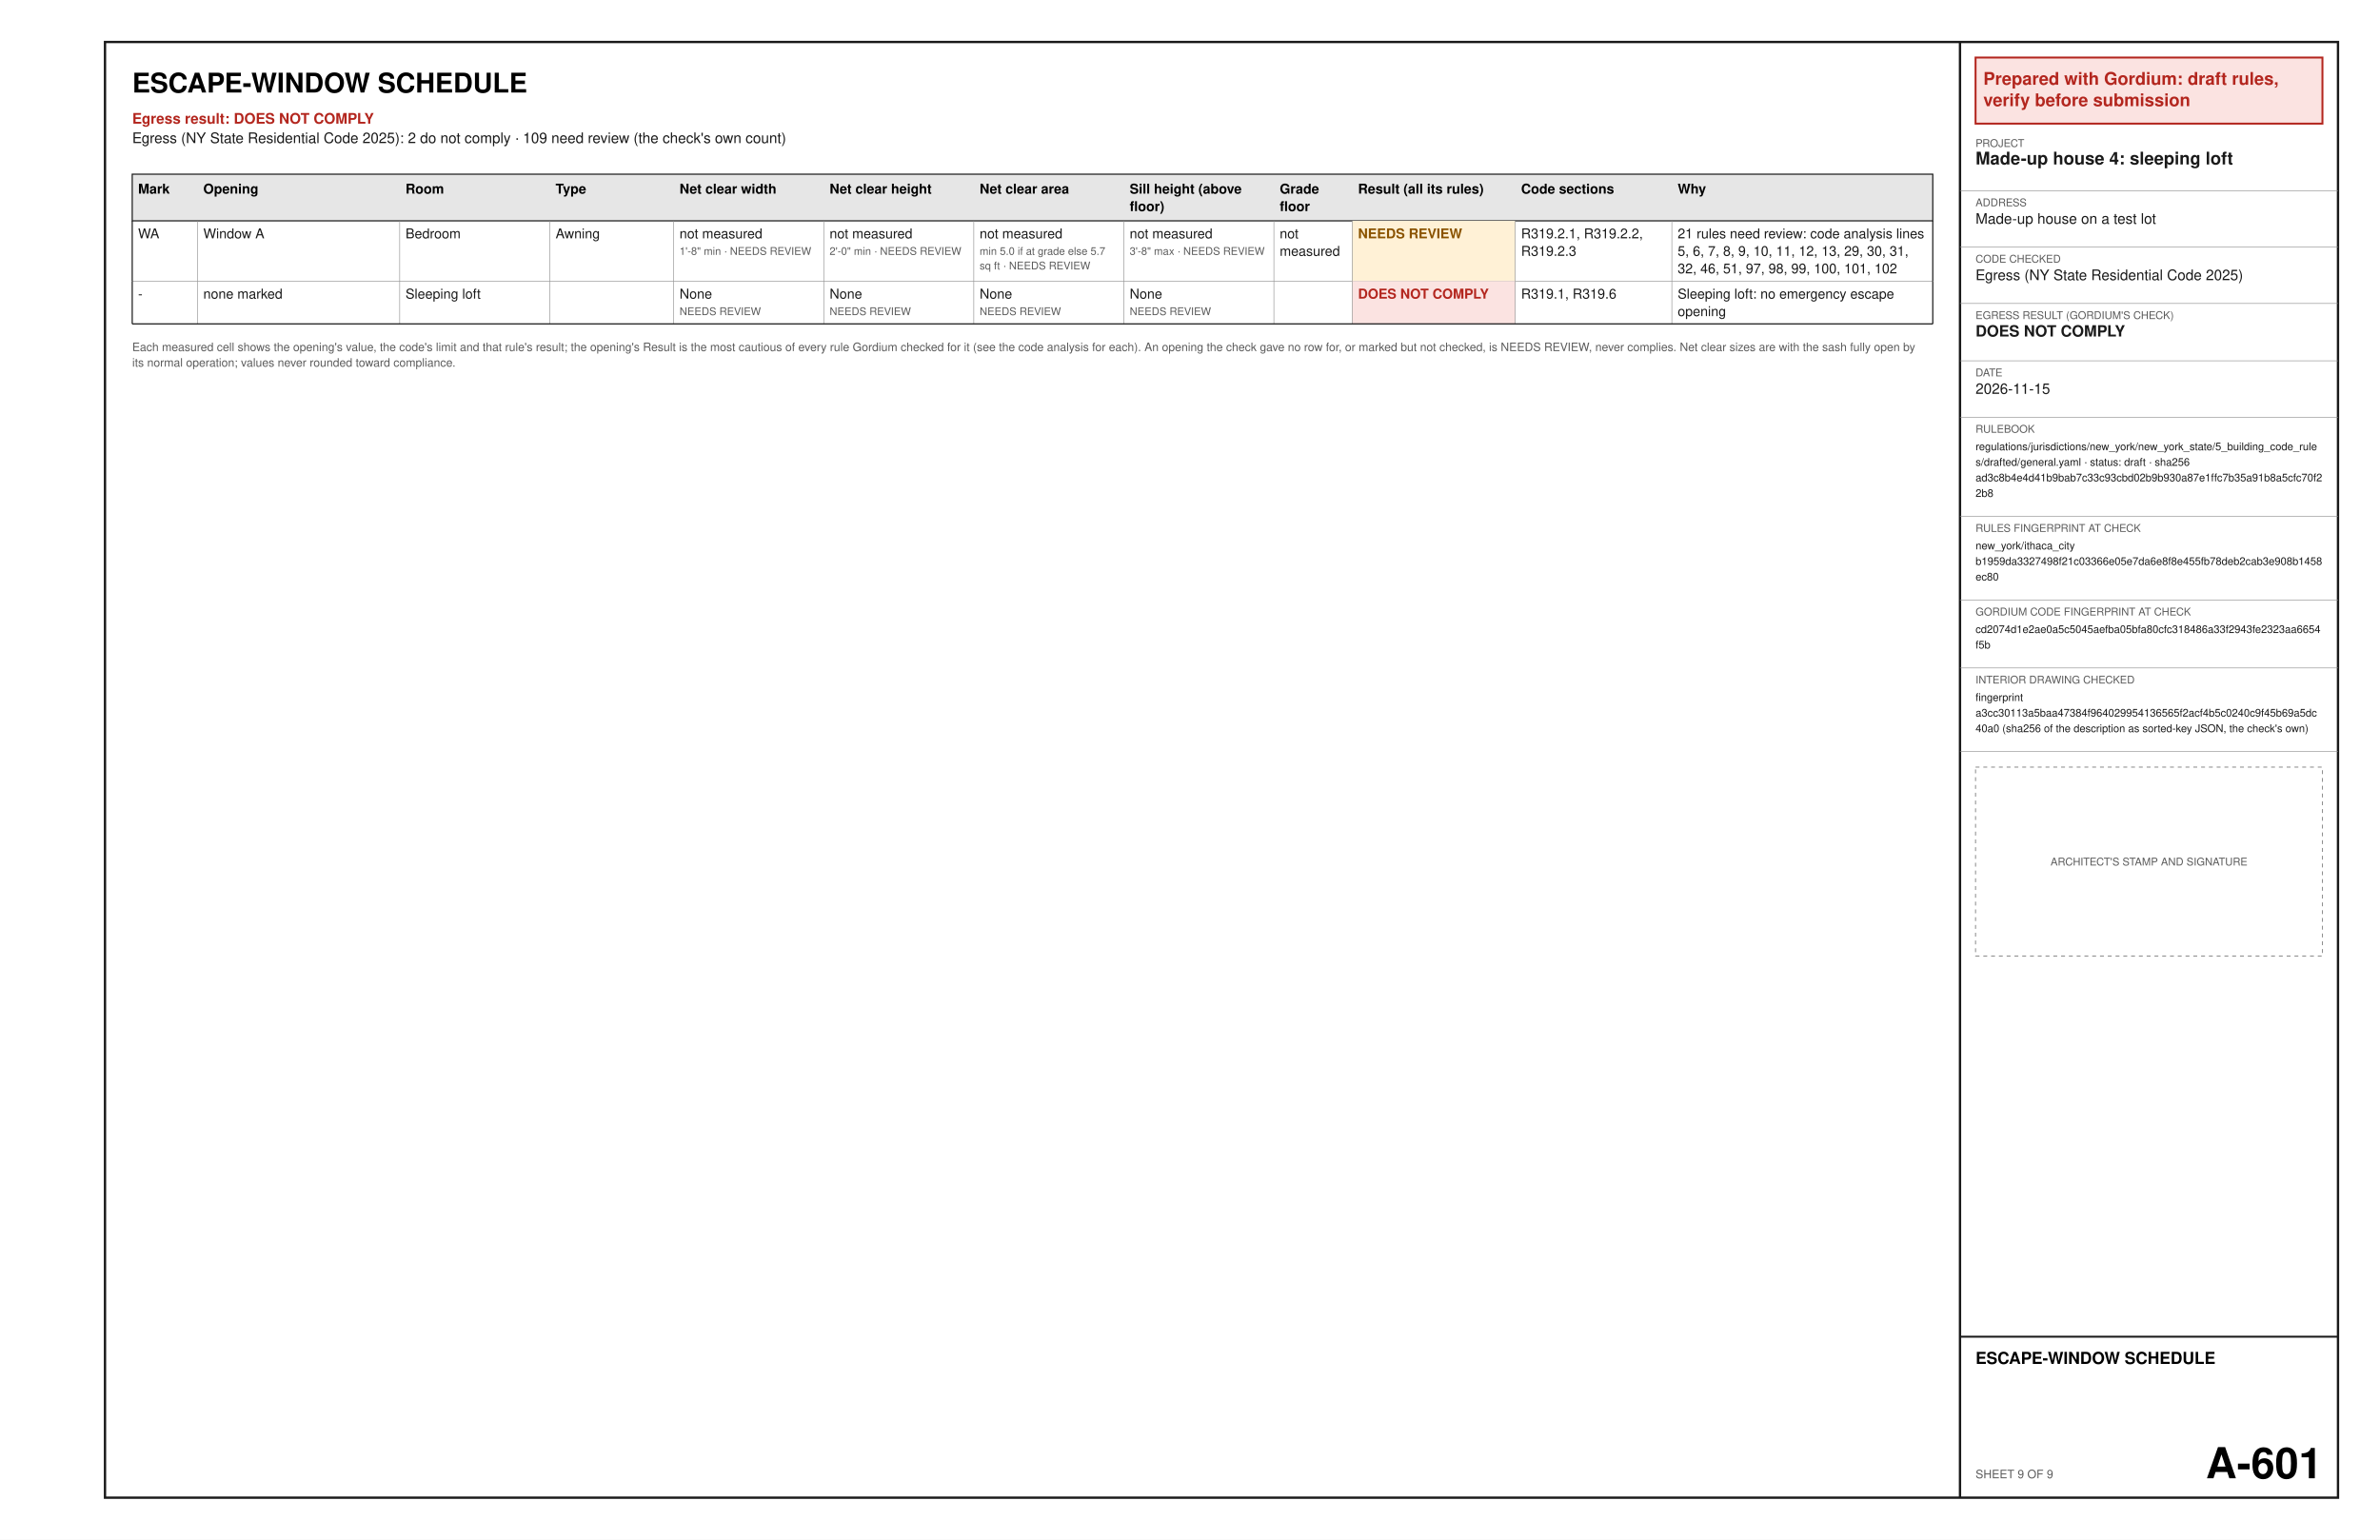
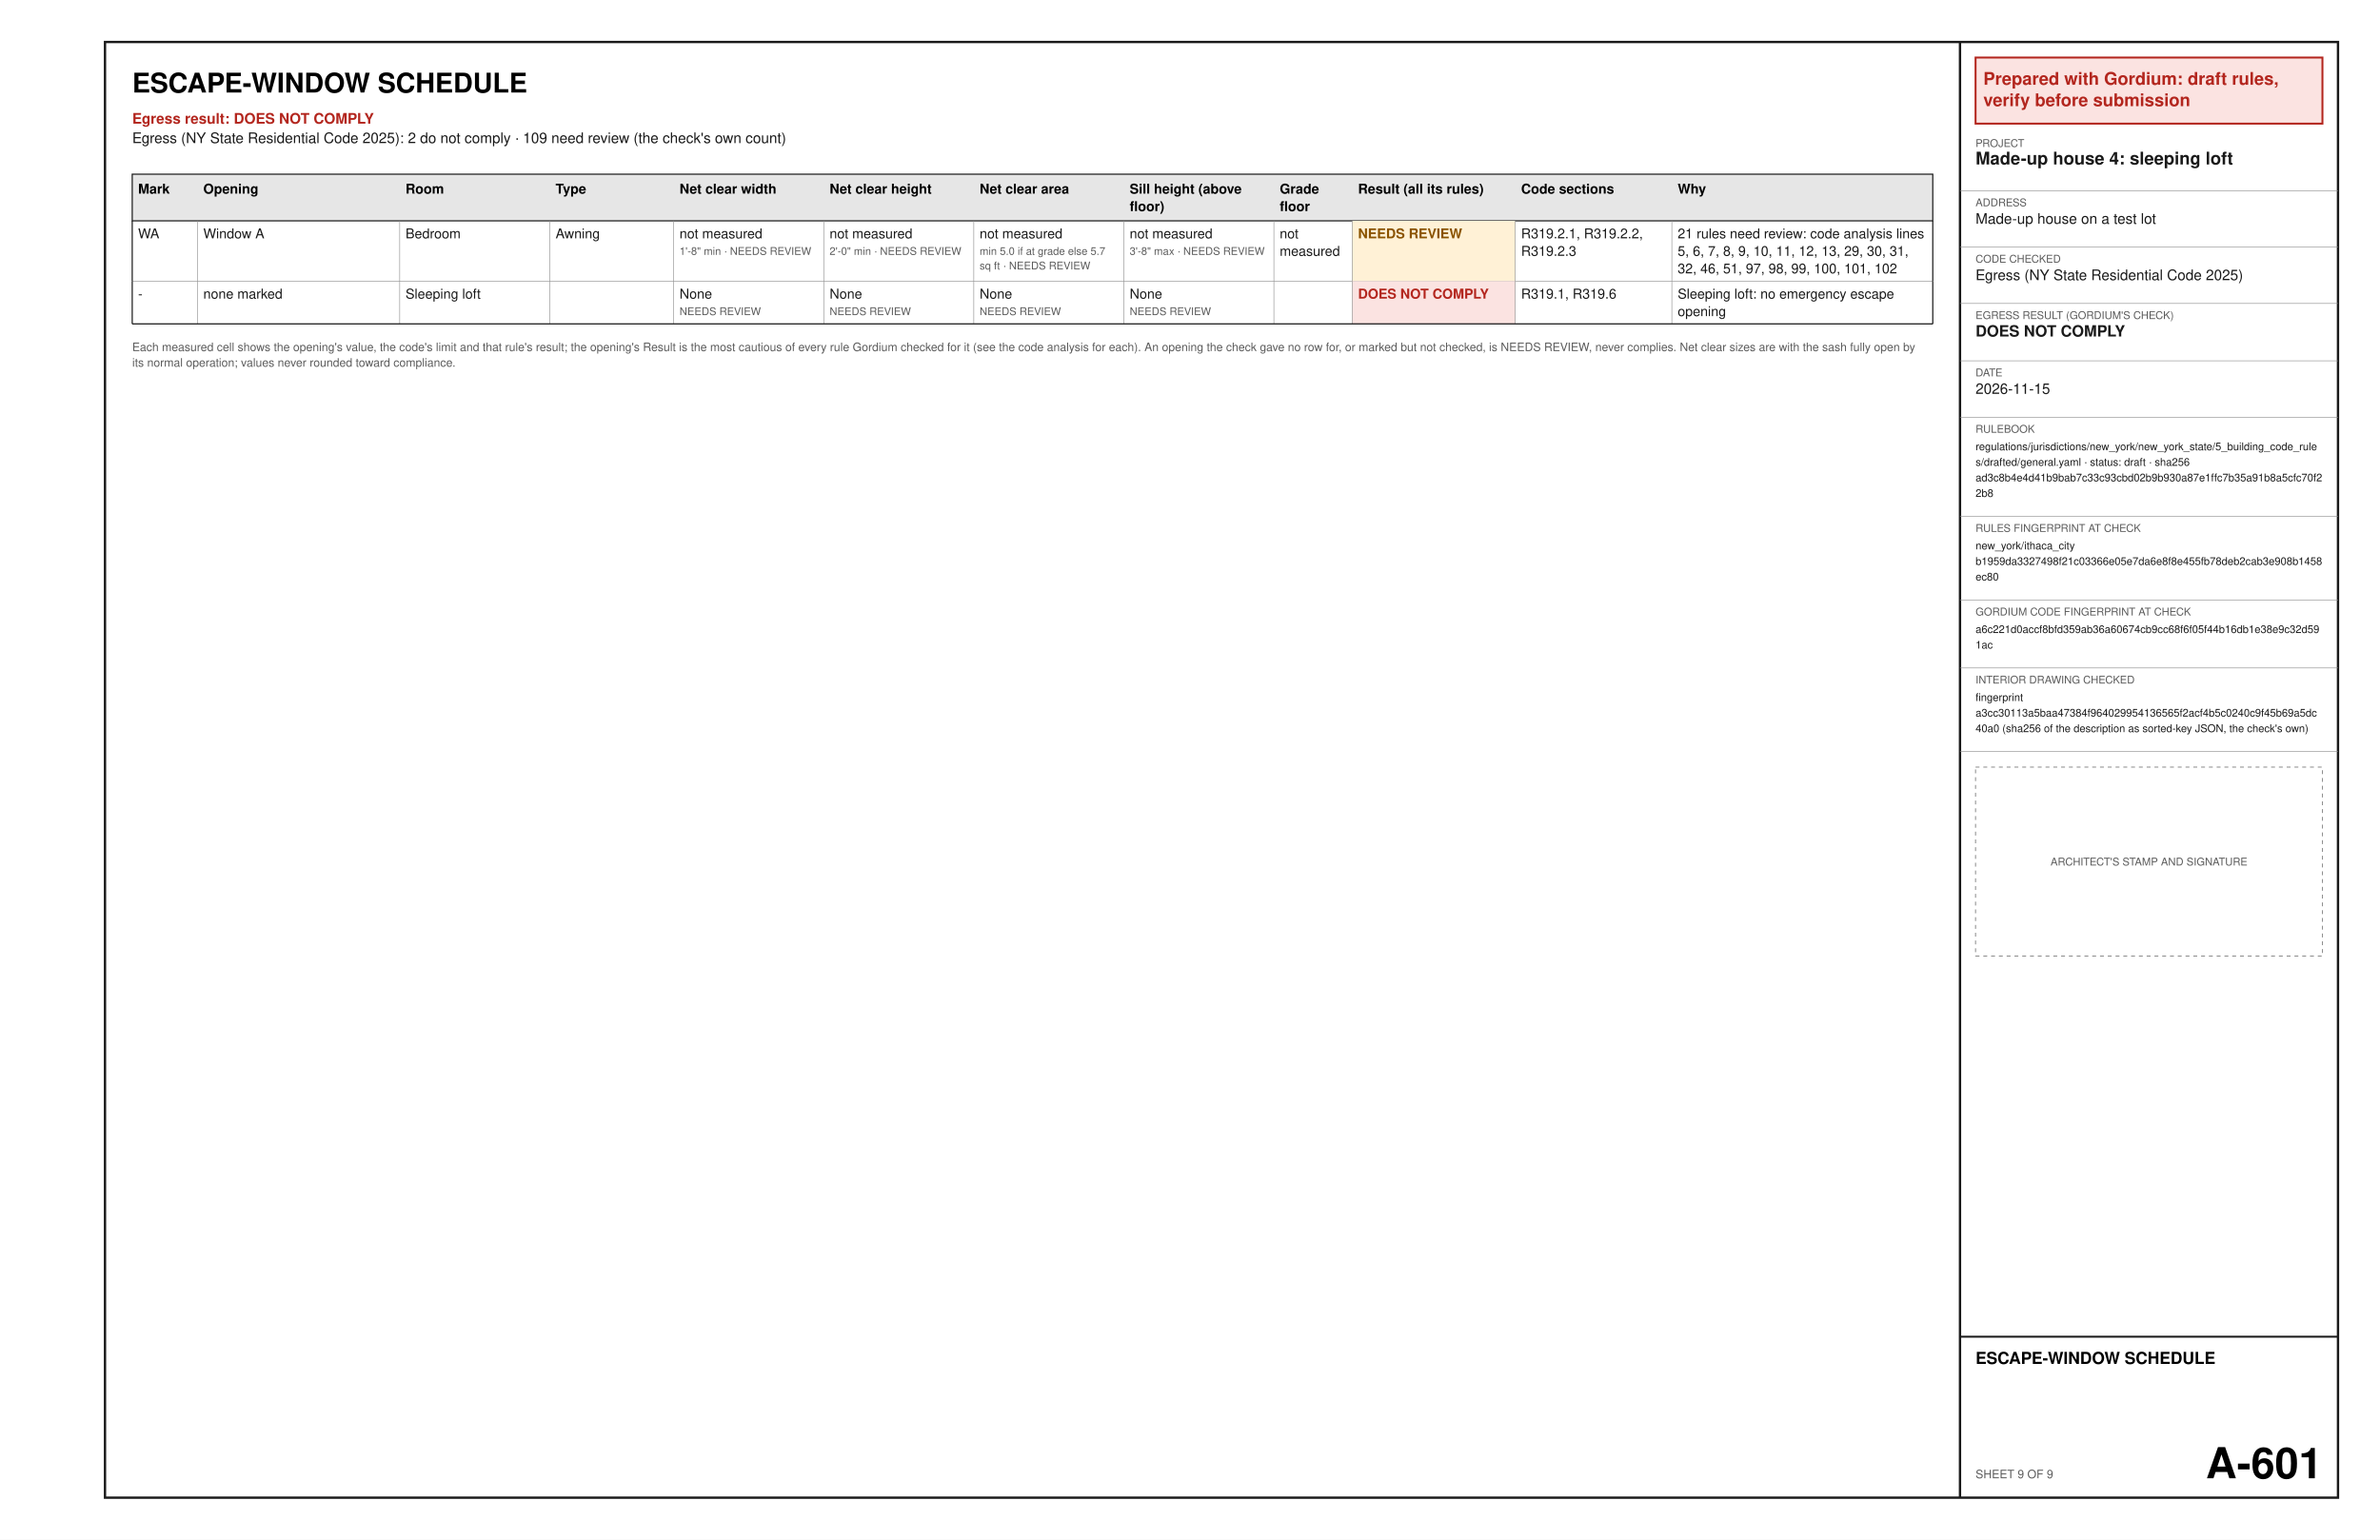
<svg xmlns="http://www.w3.org/2000/svg" width="17in" height="11in" viewBox="0 0 1224 792" font-family="Helvetica, Arial, sans-serif">
  <rect x="0" y="0" width="1224" height="792" fill="#ffffff" />
  <text x="68" y="47.6" font-size="14" font-weight="bold" text-anchor="start" fill="#000000" xml:space="preserve">ESCAPE-WINDOW SCHEDULE</text>
  <text x="68" y="63.6" font-size="7.5" font-weight="bold" text-anchor="start" fill="#b3261e" xml:space="preserve">Egress result: DOES NOT COMPLY</text>
  <text x="68" y="73.6" font-size="7.5" text-anchor="start" fill="#1a1a1a" xml:space="preserve">Egress (NY State Residential Code 2025): 2 do not comply · 109 need review (the check's own count)</text>
  <polygon points="68,89.6 994,89.6 994,113.6 68,113.6" fill="#e6e6e6" stroke="#1a1a1a" stroke-width="0.6" />
  <text x="71" y="99.6" font-size="7" font-weight="bold" text-anchor="start" fill="#000000" xml:space="preserve">Mark</text>
  <text x="104.55" y="99.6" font-size="7" font-weight="bold" text-anchor="start" fill="#000000" xml:space="preserve">Opening</text>
  <text x="208.56" y="99.6" font-size="7" font-weight="bold" text-anchor="start" fill="#000000" xml:space="preserve">Room</text>
  <text x="285.72" y="99.6" font-size="7" font-weight="bold" text-anchor="start" fill="#000000" xml:space="preserve">Type</text>
  <text x="349.47" y="99.6" font-size="7" font-weight="bold" text-anchor="start" fill="#000000" xml:space="preserve">Net clear width</text>
  <text x="426.64" y="99.6" font-size="7" font-weight="bold" text-anchor="start" fill="#000000" xml:space="preserve">Net clear height</text>
  <text x="503.8" y="99.6" font-size="7" font-weight="bold" text-anchor="start" fill="#000000" xml:space="preserve">Net clear area</text>
  <text x="580.97" y="99.6" font-size="7" font-weight="bold" text-anchor="start" fill="#000000" xml:space="preserve">Sill height (above</text>
  <text x="580.97" y="108.6" font-size="7" font-weight="bold" text-anchor="start" fill="#000000" xml:space="preserve">floor)</text>
  <text x="658.14" y="99.6" font-size="7" font-weight="bold" text-anchor="start" fill="#000000" xml:space="preserve">Grade</text>
  <text x="658.14" y="108.6" font-size="7" font-weight="bold" text-anchor="start" fill="#000000" xml:space="preserve">floor</text>
  <text x="698.4" y="99.6" font-size="7" font-weight="bold" text-anchor="start" fill="#000000" xml:space="preserve">Result (all its rules)</text>
  <text x="782.28" y="99.6" font-size="7" font-weight="bold" text-anchor="start" fill="#000000" xml:space="preserve">Code sections</text>
  <text x="862.8" y="99.6" font-size="7" font-weight="bold" text-anchor="start" fill="#000000" xml:space="preserve">Why</text>
  <text x="71" y="122.6" font-size="7" text-anchor="start" fill="#1a1a1a" xml:space="preserve">WA</text>
  <text x="104.55" y="122.6" font-size="7" text-anchor="start" fill="#1a1a1a" xml:space="preserve">Window A</text>
  <text x="208.56" y="122.6" font-size="7" text-anchor="start" fill="#1a1a1a" xml:space="preserve">Bedroom</text>
  <text x="285.72" y="122.6" font-size="7" text-anchor="start" fill="#1a1a1a" xml:space="preserve">Awning</text>
  <text x="349.47" y="122.6" font-size="7" text-anchor="start" fill="#1a1a1a" xml:space="preserve">not measured</text>
  <text x="349.47" y="131.1" font-size="5.5" text-anchor="start" fill="#5a5a5a" xml:space="preserve">1'-8" min · NEEDS REVIEW</text>
  <text x="426.64" y="122.6" font-size="7" text-anchor="start" fill="#1a1a1a" xml:space="preserve">not measured</text>
  <text x="426.64" y="131.1" font-size="5.5" text-anchor="start" fill="#5a5a5a" xml:space="preserve">2'-0" min · NEEDS REVIEW</text>
  <text x="503.8" y="122.6" font-size="7" text-anchor="start" fill="#1a1a1a" xml:space="preserve">not measured</text>
  <text x="503.8" y="131.1" font-size="5.5" text-anchor="start" fill="#5a5a5a" xml:space="preserve">min 5.0 if at grade else 5.7</text>
  <text x="503.8" y="138.6" font-size="5.5" text-anchor="start" fill="#5a5a5a" xml:space="preserve">sq ft · NEEDS REVIEW</text>
  <text x="580.97" y="122.6" font-size="7" text-anchor="start" fill="#1a1a1a" xml:space="preserve">not measured</text>
  <text x="580.97" y="131.1" font-size="5.5" text-anchor="start" fill="#5a5a5a" xml:space="preserve">3'-8" max · NEEDS REVIEW</text>
  <text x="658.14" y="122.6" font-size="7" text-anchor="start" fill="#1a1a1a" xml:space="preserve">not</text>
  <text x="658.14" y="131.6" font-size="7" text-anchor="start" fill="#1a1a1a" xml:space="preserve">measured</text>
  <polygon points="695.4,113.6 779.28,113.6 779.28,144.6 695.4,144.6" fill="#fff1d6" />
  <text x="698.4" y="122.6" font-size="7" font-weight="bold" text-anchor="start" fill="#8a5300" xml:space="preserve">NEEDS REVIEW</text>
  <text x="782.28" y="122.6" font-size="7" text-anchor="start" fill="#1a1a1a" xml:space="preserve">R319.2.1, R319.2.2,</text>
  <text x="782.28" y="131.6" font-size="7" text-anchor="start" fill="#1a1a1a" xml:space="preserve">R319.2.3</text>
  <text x="862.8" y="122.6" font-size="7" text-anchor="start" fill="#1a1a1a" xml:space="preserve">21 rules need review: code analysis lines</text>
  <text x="862.8" y="131.6" font-size="7" text-anchor="start" fill="#1a1a1a" xml:space="preserve">5, 6, 7, 8, 9, 10, 11, 12, 13, 29, 30, 31,</text>
  <text x="862.8" y="140.6" font-size="7" text-anchor="start" fill="#1a1a1a" xml:space="preserve">32, 46, 51, 97, 98, 99, 100, 101, 102</text>
  <line x1="68" y1="144.6" x2="994" y2="144.6" stroke="#8c8c8c" stroke-width="0.3" />
  <line x1="101.55" y1="113.6" x2="101.55" y2="144.6" stroke="#8c8c8c" stroke-width="0.3" />
  <line x1="205.56" y1="113.6" x2="205.56" y2="144.6" stroke="#8c8c8c" stroke-width="0.3" />
  <line x1="282.72" y1="113.6" x2="282.72" y2="144.6" stroke="#8c8c8c" stroke-width="0.3" />
  <line x1="346.47" y1="113.6" x2="346.47" y2="144.6" stroke="#8c8c8c" stroke-width="0.3" />
  <line x1="423.64" y1="113.6" x2="423.64" y2="144.6" stroke="#8c8c8c" stroke-width="0.3" />
  <line x1="500.8" y1="113.6" x2="500.8" y2="144.6" stroke="#8c8c8c" stroke-width="0.3" />
  <line x1="577.97" y1="113.6" x2="577.97" y2="144.6" stroke="#8c8c8c" stroke-width="0.3" />
  <line x1="655.14" y1="113.6" x2="655.14" y2="144.6" stroke="#8c8c8c" stroke-width="0.3" />
  <line x1="695.4" y1="113.6" x2="695.4" y2="144.6" stroke="#8c8c8c" stroke-width="0.3" />
  <line x1="779.28" y1="113.6" x2="779.28" y2="144.6" stroke="#8c8c8c" stroke-width="0.3" />
  <line x1="859.8" y1="113.6" x2="859.8" y2="144.6" stroke="#8c8c8c" stroke-width="0.3" />
  <line x1="68" y1="113.6" x2="68" y2="144.6" stroke="#1a1a1a" stroke-width="0.6" />
  <line x1="994" y1="113.6" x2="994" y2="144.6" stroke="#1a1a1a" stroke-width="0.6" />
  <text x="71" y="153.6" font-size="7" text-anchor="start" fill="#1a1a1a" xml:space="preserve">-</text>
  <text x="104.55" y="153.6" font-size="7" text-anchor="start" fill="#1a1a1a" xml:space="preserve">none marked</text>
  <text x="208.56" y="153.6" font-size="7" text-anchor="start" fill="#1a1a1a" xml:space="preserve">Sleeping loft</text>
  <text x="285.72" y="153.6" font-size="7" text-anchor="start" fill="#1a1a1a" xml:space="preserve" />
  <text x="349.47" y="153.6" font-size="7" text-anchor="start" fill="#1a1a1a" xml:space="preserve">None</text>
  <text x="349.47" y="162.1" font-size="5.5" text-anchor="start" fill="#5a5a5a" xml:space="preserve">NEEDS REVIEW</text>
  <text x="426.64" y="153.6" font-size="7" text-anchor="start" fill="#1a1a1a" xml:space="preserve">None</text>
  <text x="426.64" y="162.1" font-size="5.5" text-anchor="start" fill="#5a5a5a" xml:space="preserve">NEEDS REVIEW</text>
  <text x="503.8" y="153.6" font-size="7" text-anchor="start" fill="#1a1a1a" xml:space="preserve">None</text>
  <text x="503.8" y="162.1" font-size="5.5" text-anchor="start" fill="#5a5a5a" xml:space="preserve">NEEDS REVIEW</text>
  <text x="580.97" y="153.6" font-size="7" text-anchor="start" fill="#1a1a1a" xml:space="preserve">None</text>
  <text x="580.97" y="162.1" font-size="5.5" text-anchor="start" fill="#5a5a5a" xml:space="preserve">NEEDS REVIEW</text>
  <text x="658.14" y="153.6" font-size="7" text-anchor="start" fill="#1a1a1a" xml:space="preserve" />
  <polygon points="695.4,144.6 779.28,144.6 779.28,166.6 695.4,166.6" fill="#fbe3e1" />
  <text x="698.4" y="153.6" font-size="7" font-weight="bold" text-anchor="start" fill="#b3261e" xml:space="preserve">DOES NOT COMPLY</text>
  <text x="782.28" y="153.6" font-size="7" text-anchor="start" fill="#1a1a1a" xml:space="preserve">R319.1, R319.6</text>
  <text x="862.8" y="153.6" font-size="7" text-anchor="start" fill="#1a1a1a" xml:space="preserve">Sleeping loft: no emergency escape</text>
  <text x="862.8" y="162.6" font-size="7" text-anchor="start" fill="#1a1a1a" xml:space="preserve">opening</text>
  <line x1="68" y1="166.6" x2="994" y2="166.6" stroke="#8c8c8c" stroke-width="0.3" />
  <line x1="101.55" y1="144.6" x2="101.55" y2="166.6" stroke="#8c8c8c" stroke-width="0.3" />
  <line x1="205.56" y1="144.6" x2="205.56" y2="166.6" stroke="#8c8c8c" stroke-width="0.3" />
  <line x1="282.72" y1="144.6" x2="282.72" y2="166.6" stroke="#8c8c8c" stroke-width="0.3" />
  <line x1="346.47" y1="144.6" x2="346.47" y2="166.6" stroke="#8c8c8c" stroke-width="0.3" />
  <line x1="423.64" y1="144.6" x2="423.64" y2="166.6" stroke="#8c8c8c" stroke-width="0.3" />
  <line x1="500.8" y1="144.6" x2="500.8" y2="166.6" stroke="#8c8c8c" stroke-width="0.3" />
  <line x1="577.97" y1="144.6" x2="577.97" y2="166.6" stroke="#8c8c8c" stroke-width="0.3" />
  <line x1="655.14" y1="144.6" x2="655.14" y2="166.6" stroke="#8c8c8c" stroke-width="0.3" />
  <line x1="695.4" y1="144.6" x2="695.4" y2="166.6" stroke="#8c8c8c" stroke-width="0.3" />
  <line x1="779.28" y1="144.6" x2="779.28" y2="166.6" stroke="#8c8c8c" stroke-width="0.3" />
  <line x1="859.8" y1="144.6" x2="859.8" y2="166.6" stroke="#8c8c8c" stroke-width="0.3" />
  <line x1="68" y1="144.6" x2="68" y2="166.6" stroke="#1a1a1a" stroke-width="0.6" />
  <line x1="994" y1="144.6" x2="994" y2="166.6" stroke="#1a1a1a" stroke-width="0.6" />
  <line x1="68" y1="166.6" x2="994" y2="166.6" stroke="#1a1a1a" stroke-width="0.6" />
  <text x="68" y="180.6" font-size="6" text-anchor="start" fill="#5a5a5a" xml:space="preserve">Each measured cell shows the opening's value, the code's limit and that rule's result; the opening's Result is the most cautious of every rule Gordium checked for it (see the code analysis for each). An opening the check gave no row for, or marked but not checked, is NEEDS REVIEW, never complies. Net clear sizes are with the sash fully open by</text>
  <text x="68" y="188.6" font-size="6" text-anchor="start" fill="#5a5a5a" xml:space="preserve">its normal operation; values never rounded toward compliance.</text>
  <polygon points="54,21.6 1202.4,21.6 1202.4,770.4 54,770.4" fill="none" stroke="#1a1a1a" stroke-width="1.2" />
  <line x1="1008" y1="21.6" x2="1008" y2="770.4" stroke="#1a1a1a" stroke-width="1.2" />
  <polygon points="1016,29.6 1194.4,29.6 1194.4,63.6 1016,63.6" fill="#fbe3e1" stroke="#b3261e" stroke-width="1" />
  <text x="1020" y="43.6" font-size="9" font-weight="bold" text-anchor="start" fill="#b3261e" xml:space="preserve">Prepared with Gordium: draft rules,</text>
  <text x="1020" y="54.6" font-size="9" font-weight="bold" text-anchor="start" fill="#b3261e" xml:space="preserve">verify before submission</text>
  <text x="1016" y="75.6" font-size="5.5" text-anchor="start" fill="#5a5a5a" xml:space="preserve">PROJECT</text>
  <text x="1016" y="84.6" font-size="9" font-weight="bold" text-anchor="start" fill="#1a1a1a" xml:space="preserve">Made-up house 4: sleeping loft</text>
  <line x1="1008" y1="98.1" x2="1202.4" y2="98.1" stroke="#8c8c8c" stroke-width="0.3" />
  <text x="1016" y="106.1" font-size="5.5" text-anchor="start" fill="#5a5a5a" xml:space="preserve">ADDRESS</text>
  <text x="1016" y="115.1" font-size="7.5" text-anchor="start" fill="#1a1a1a" xml:space="preserve">Made-up house on a test lot</text>
  <line x1="1008" y1="127.1" x2="1202.4" y2="127.1" stroke="#8c8c8c" stroke-width="0.3" />
  <text x="1016" y="135.1" font-size="5.5" text-anchor="start" fill="#5a5a5a" xml:space="preserve">CODE CHECKED</text>
  <text x="1016" y="144.1" font-size="7.5" text-anchor="start" fill="#1a1a1a" xml:space="preserve">Egress (NY State Residential Code 2025)</text>
  <line x1="1008" y1="156.1" x2="1202.4" y2="156.1" stroke="#8c8c8c" stroke-width="0.3" />
  <text x="1016" y="164.1" font-size="5.5" text-anchor="start" fill="#5a5a5a" xml:space="preserve">EGRESS RESULT (GORDIUM'S CHECK)</text>
  <text x="1016" y="173.1" font-size="8" font-weight="bold" text-anchor="start" fill="#1a1a1a" xml:space="preserve">DOES NOT COMPLY</text>
  <line x1="1008" y1="185.6" x2="1202.4" y2="185.6" stroke="#8c8c8c" stroke-width="0.3" />
  <text x="1016" y="193.6" font-size="5.5" text-anchor="start" fill="#5a5a5a" xml:space="preserve">DATE</text>
  <text x="1016" y="202.6" font-size="7.5" text-anchor="start" fill="#1a1a1a" xml:space="preserve">2026-11-15</text>
  <line x1="1008" y1="214.6" x2="1202.4" y2="214.6" stroke="#8c8c8c" stroke-width="0.3" />
  <text x="1016" y="222.6" font-size="5.5" text-anchor="start" fill="#5a5a5a" xml:space="preserve">RULEBOOK</text>
  <text x="1016" y="231.6" font-size="5.5" text-anchor="start" fill="#1a1a1a" xml:space="preserve">regulations/jurisdictions/new_york/new_york_state/5_building_code_rule</text>
  <text x="1016" y="239.6" font-size="5.5" text-anchor="start" fill="#1a1a1a" xml:space="preserve">s/drafted/general.yaml · status: draft · sha256</text>
  <text x="1016" y="247.6" font-size="5.5" text-anchor="start" fill="#1a1a1a" xml:space="preserve">ad3c8b4e4d41b9bab7c33c93cbd02b9b930a87e1ffc7b35a91b8a5cfc70f2</text>
  <text x="1016" y="255.6" font-size="5.5" text-anchor="start" fill="#1a1a1a" xml:space="preserve">2b8</text>
  <line x1="1008" y1="265.6" x2="1202.4" y2="265.6" stroke="#8c8c8c" stroke-width="0.3" />
  <text x="1016" y="273.6" font-size="5.5" text-anchor="start" fill="#5a5a5a" xml:space="preserve">RULES FINGERPRINT AT CHECK</text>
  <text x="1016" y="282.6" font-size="5.5" text-anchor="start" fill="#1a1a1a" xml:space="preserve">new_york/ithaca_city</text>
  <text x="1016" y="290.6" font-size="5.5" text-anchor="start" fill="#1a1a1a" xml:space="preserve">b1959da3327498f21c03366e05e7da6e8f8e455fb78deb2cab3e908b1458</text>
  <text x="1016" y="298.6" font-size="5.5" text-anchor="start" fill="#1a1a1a" xml:space="preserve">ec80</text>
  <line x1="1008" y1="308.6" x2="1202.4" y2="308.6" stroke="#8c8c8c" stroke-width="0.3" />
  <text x="1016" y="316.6" font-size="5.5" text-anchor="start" fill="#5a5a5a" xml:space="preserve">GORDIUM CODE FINGERPRINT AT CHECK</text>
-   <text x="1016" y="325.6" font-size="5.5" text-anchor="start" fill="#1a1a1a" xml:space="preserve">cd2074d1e2ae0a5c5045aefba05bfa80cfc318486a33f2943fe2323aa6654</text>
-   <text x="1016" y="333.6" font-size="5.5" text-anchor="start" fill="#1a1a1a" xml:space="preserve">f5b</text>
+   <text x="1016" y="325.6" font-size="5.5" text-anchor="start" fill="#1a1a1a" xml:space="preserve">a6c221d0accf8bfd359ab36a60674cb9cc68f6f05f44b16db1e38e9c32d59</text>
+   <text x="1016" y="333.6" font-size="5.5" text-anchor="start" fill="#1a1a1a" xml:space="preserve">1ac</text>
  <line x1="1008" y1="343.6" x2="1202.4" y2="343.6" stroke="#8c8c8c" stroke-width="0.3" />
  <text x="1016" y="351.6" font-size="5.5" text-anchor="start" fill="#5a5a5a" xml:space="preserve">INTERIOR DRAWING CHECKED</text>
  <text x="1016" y="360.6" font-size="5.5" text-anchor="start" fill="#1a1a1a" xml:space="preserve">fingerprint</text>
  <text x="1016" y="368.6" font-size="5.5" text-anchor="start" fill="#1a1a1a" xml:space="preserve">a3cc30113a5baa47384f964029954136565f2acf4b5c0240c9f45b69a5dc</text>
  <text x="1016" y="376.6" font-size="5.5" text-anchor="start" fill="#1a1a1a" xml:space="preserve">40a0 (sha256 of the description as sorted-key JSON, the check's own)</text>
  <line x1="1008" y1="386.6" x2="1202.4" y2="386.6" stroke="#8c8c8c" stroke-width="0.3" />
  <polygon points="1016,394.6 1194.4,394.6 1194.4,491.8 1016,491.8" fill="none" stroke="#8c8c8c" stroke-width="0.5" stroke-dasharray="2 2" />
  <text x="1105.2" y="445.2" font-size="5.5" text-anchor="middle" fill="#5a5a5a" xml:space="preserve">ARCHITECT'S STAMP AND SIGNATURE</text>
  <line x1="1008" y1="687.6" x2="1202.4" y2="687.6" stroke="#1a1a1a" stroke-width="1" />
  <text x="1016" y="701.6" font-size="8.5" font-weight="bold" text-anchor="start" fill="#000000" xml:space="preserve">ESCAPE-WINDOW SCHEDULE</text>
  <text x="1016" y="760.4" font-size="6" text-anchor="start" fill="#5a5a5a" xml:space="preserve">SHEET 9 OF 9</text>
  <text x="1194.4" y="760.4" font-size="22" font-weight="bold" text-anchor="end" fill="#000000" xml:space="preserve">A-601</text>
</svg>
